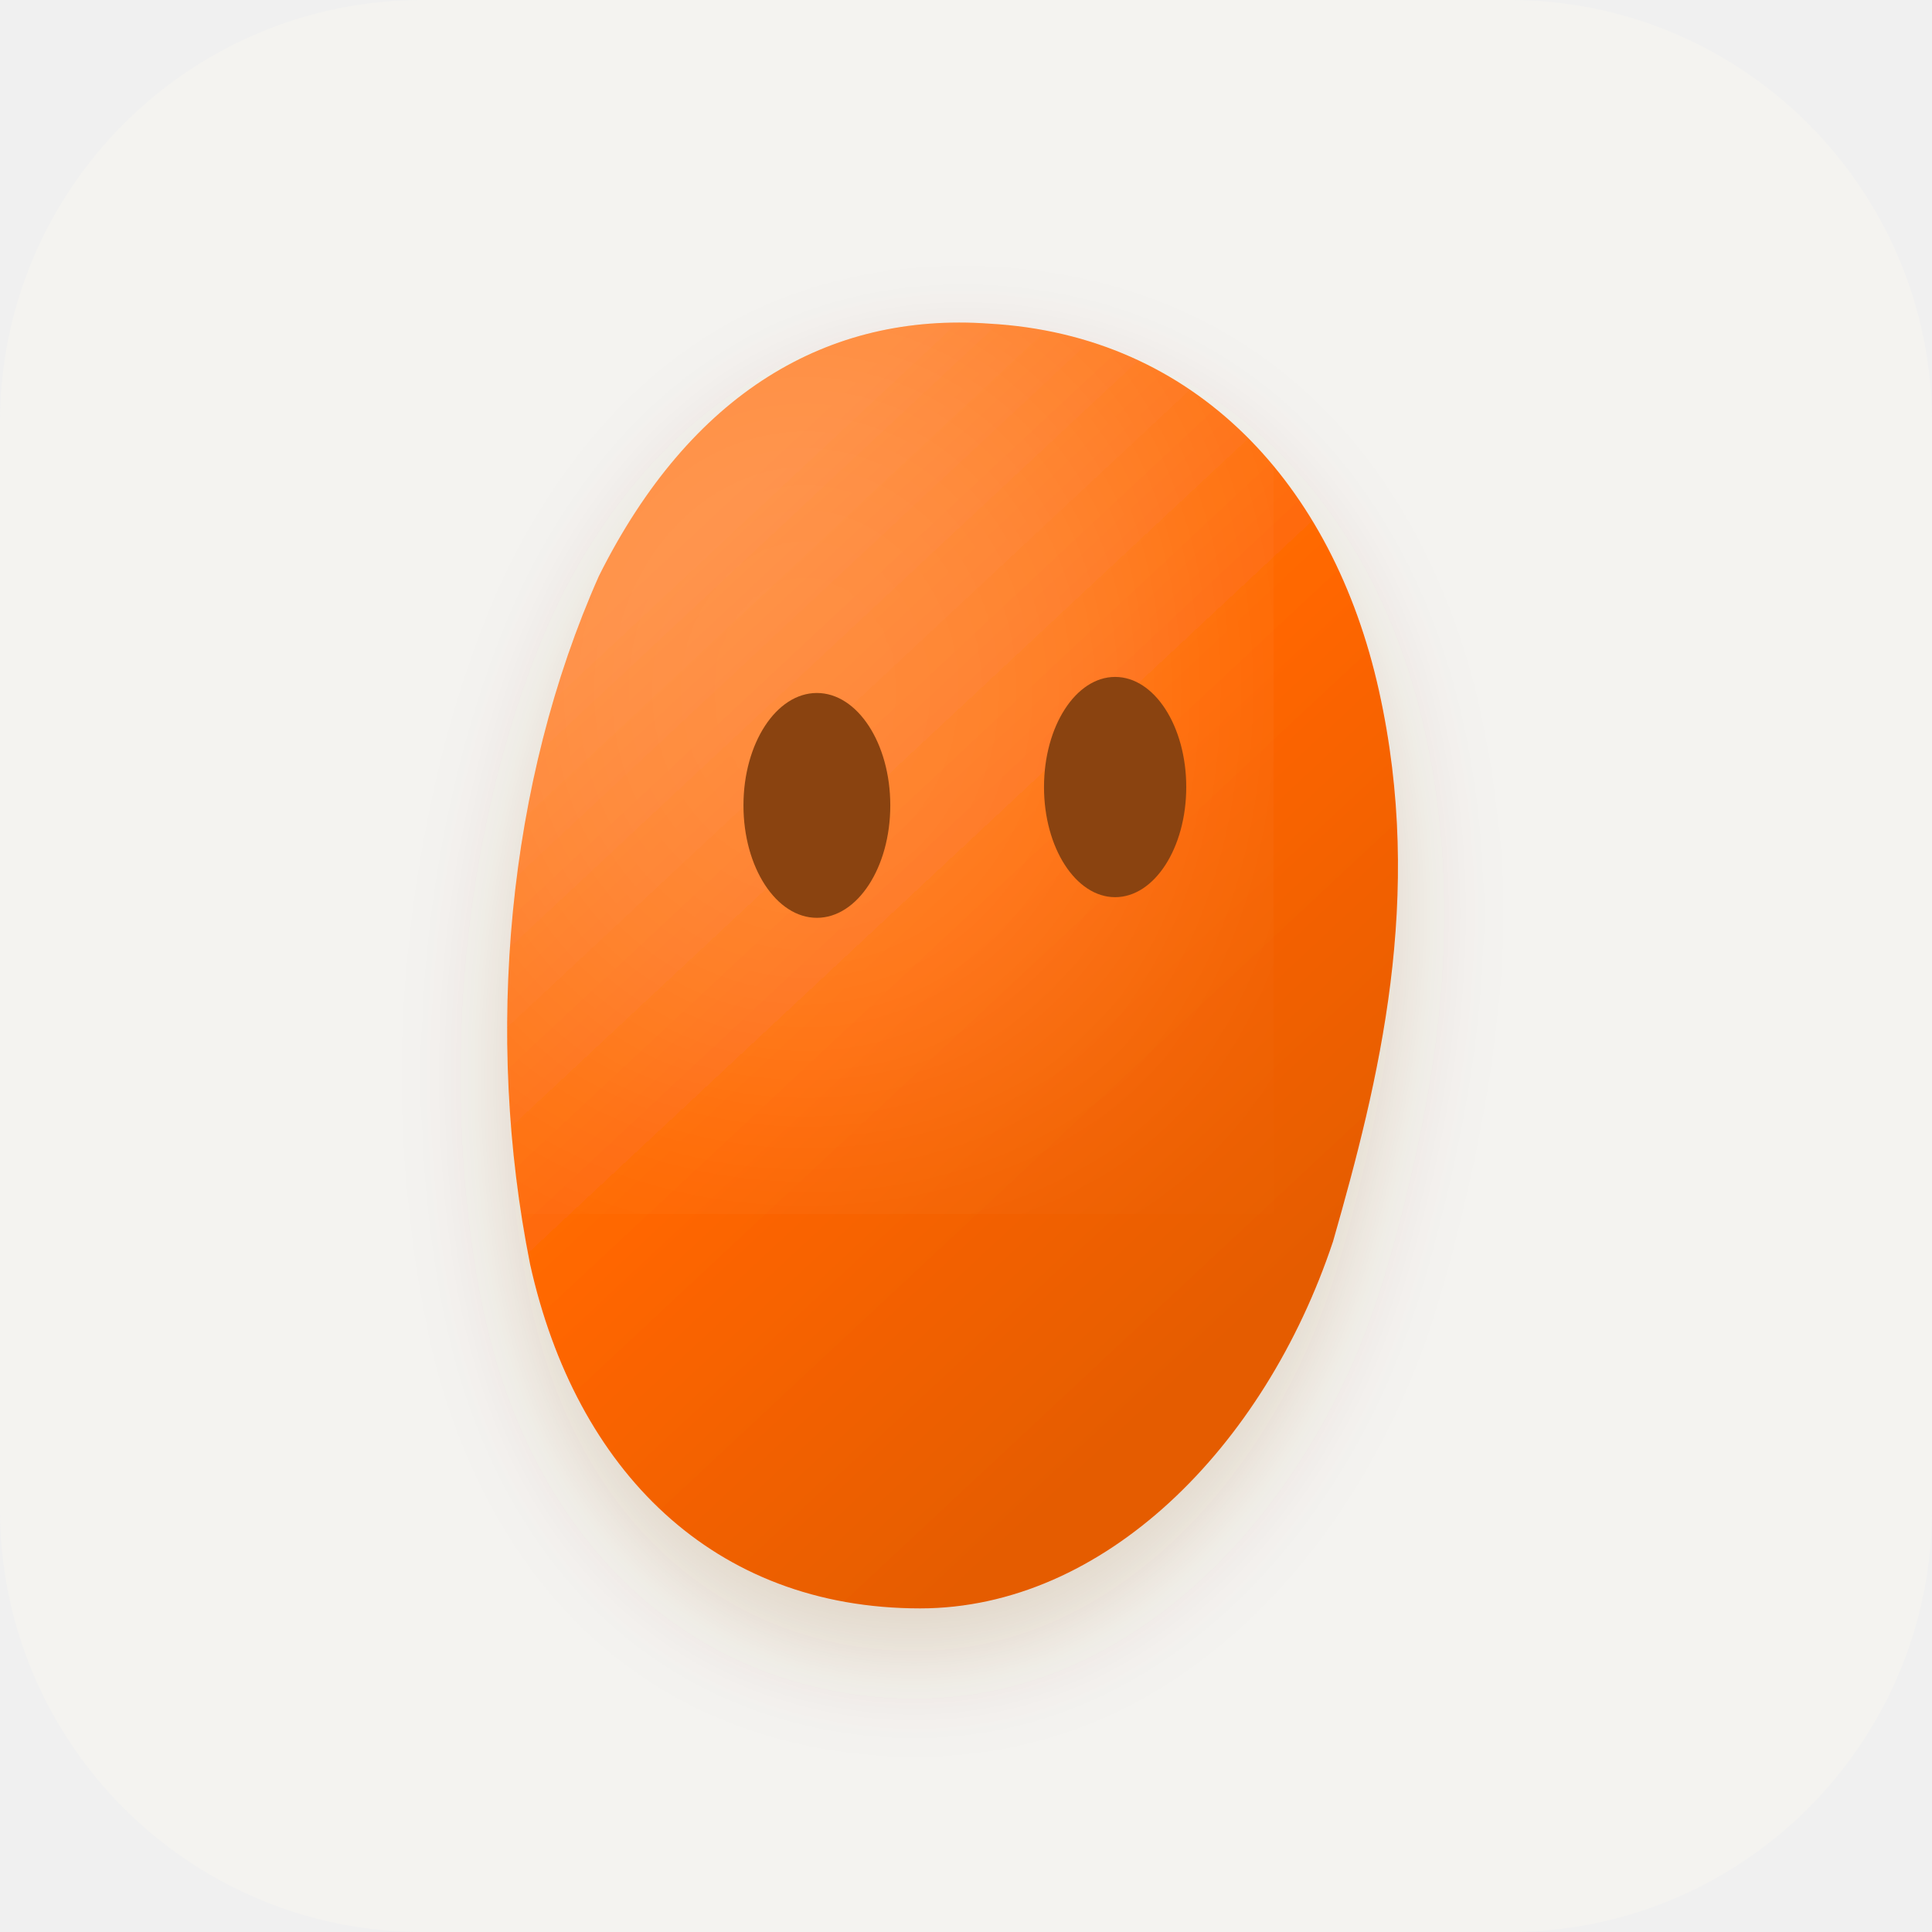
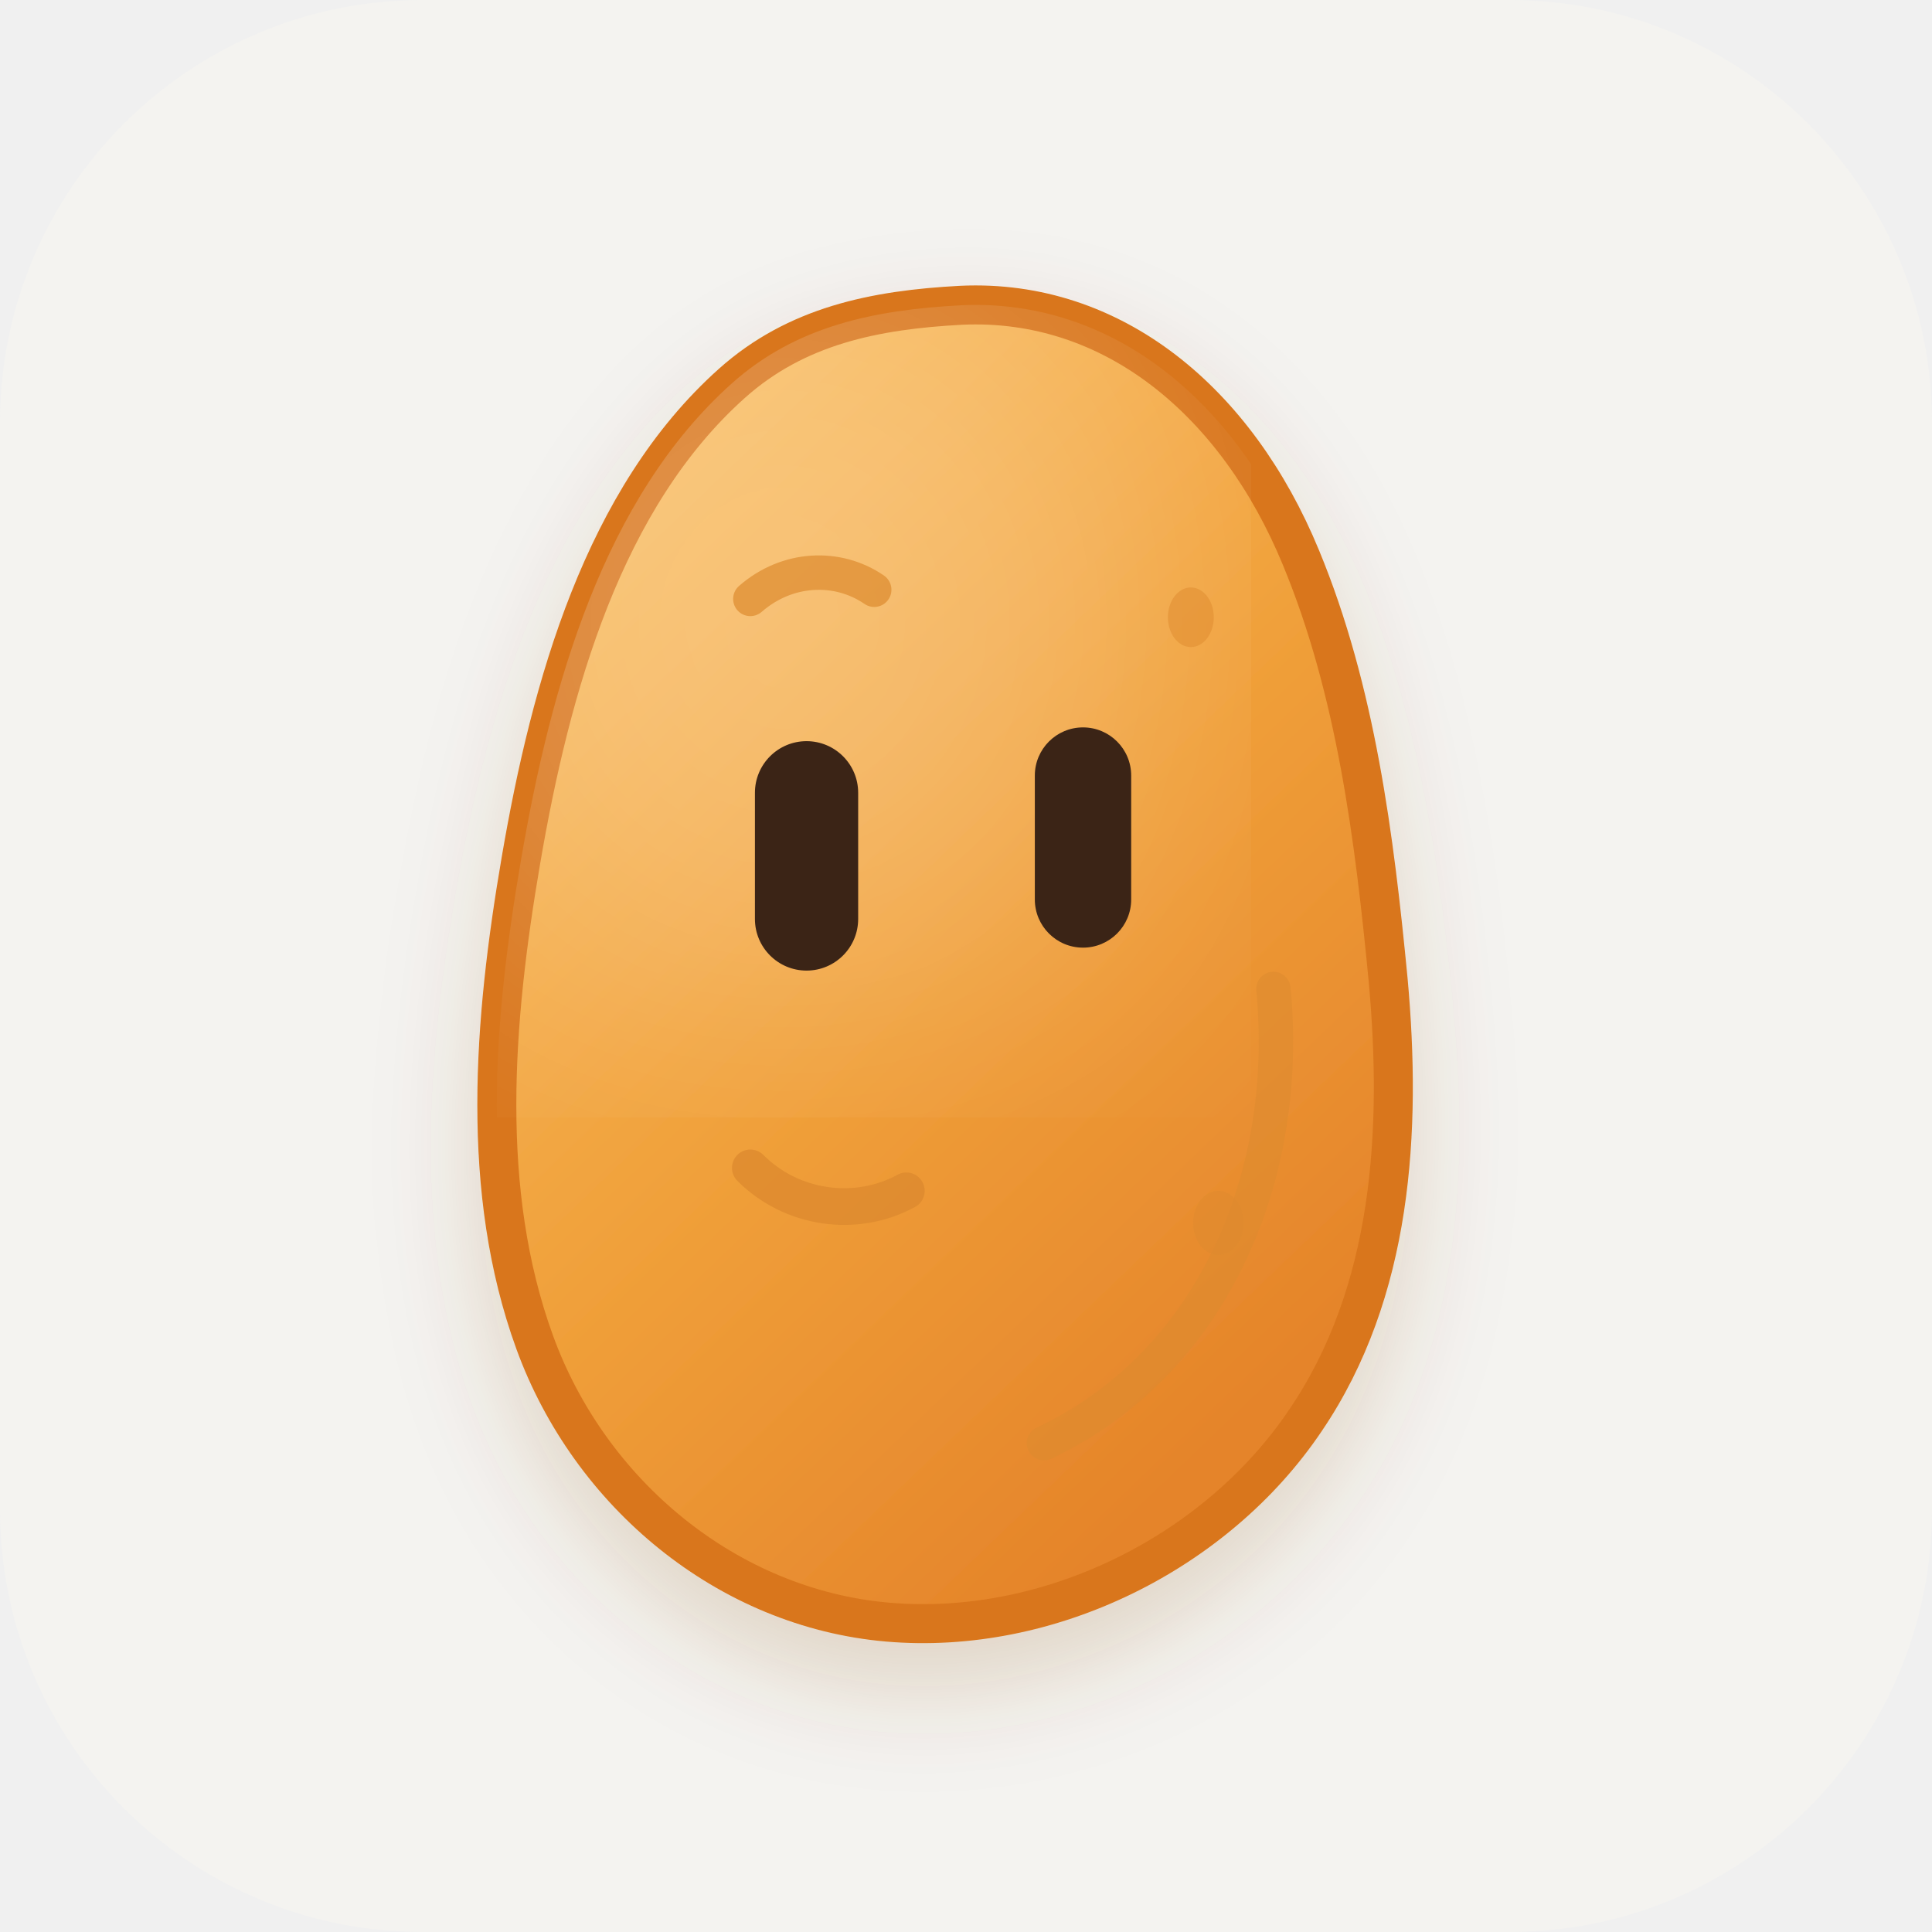
<svg xmlns="http://www.w3.org/2000/svg" viewBox="0 0 64 64">
  <rect width="64" height="64" rx="14" fill="#F4F3F0" />
  <g transform="translate(7.68,7.68) scale(0.76)">
    <defs>
-       <linearGradient id="shi2" x1="24%" y1="14%" x2="70%" y2="86%">
-         <stop offset="0" stop-color="#FF8533" />
-         <stop offset="0.5" stop-color="#FF6600" />
-         <stop offset="1" stop-color="#E55C00" />
+       <linearGradient id="shi2" x1="22%" y1="10%" x2="74%" y2="90%">
+         <stop offset="0" stop-color="#F8BA5E" />
+         <stop offset="0.5" stop-color="#F0A03A" />
+         <stop offset="1" stop-color="#E5842A" />
      </linearGradient>
      <filter id="bli2">
        <feGaussianBlur stdDeviation="7" />
      </filter>
      <filter id="dpi2" x="-35%" y="-35%" width="180%" height="180%">
        <feDropShadow dx="0" dy="2" stdDeviation="2.2" flood-color="#8A4310" flood-opacity="0.18" />
      </filter>
      <clipPath id="cpi2">
-         <path d="M33,4 C42,4.5 48,11 50,20 C52,29 50,37 48,44 C45,53 38,60 30,60 C21,60 15,54 13,45 C11,35 12,24 16,15 C20,7 26,3.5 33,4 Z" />
+         <path d="M31.8,3.2 C38.4,2.9 43.8,7.4 46.6,14.2 C49.0,20.0 49.8,26.4 50.4,32.6 C51.0,39.2 50.6,46.2 46.8,51.8 C42.9,57.6 35.6,61.2 28.6,60.6 C21.6,60.0 15.6,55.0 13.2,48.4 C10.8,41.8 11.4,34.4 12.6,27.4 C13.9,19.8 16.2,11.6 21.8,6.6 C24.6,4.1 28.0,3.4 31.8,3.2 Z" />
      </clipPath>
    </defs>
-     <path d="M33,4 C42,4.5 48,11 50,20 C52,29 50,37 48,44 C45,53 38,60 30,60 C21,60 15,54 13,45 C11,35 12,24 16,15 C20,7 26,3.5 33,4 Z" fill="url(#shi2)" filter="url(#dpi2)" />
+     <path d="M31.8,3.2 C38.4,2.9 43.8,7.4 46.6,14.2 C49.0,20.0 49.8,26.4 50.4,32.6 C51.0,39.2 50.6,46.2 46.8,51.8 C42.9,57.6 35.6,61.2 28.6,60.6 C21.6,60.0 15.6,55.0 13.2,48.4 C10.8,41.8 11.4,34.4 12.6,27.4 C13.9,19.8 16.2,11.6 21.8,6.6 C24.6,4.1 28.0,3.4 31.8,3.2 Z" fill="url(#shi2)" stroke="#D9761C" stroke-width="1.7" stroke-linejoin="round" filter="url(#dpi2)" />
    <g clip-path="url(#cpi2)">
-       <ellipse cx="25" cy="20" rx="17" ry="19" fill="#FFFFFF" opacity="0.15" filter="url(#bli2)" />
+       <ellipse cx="24" cy="17" rx="17" ry="18" fill="#FFFFFF" opacity="0.20" filter="url(#bli2)" />
    </g>
-     <ellipse cx="25.5" cy="25" rx="3.2" ry="4.9" fill="#8A4310" />
-     <ellipse cx="38.5" cy="24.2" rx="3.1" ry="4.8" fill="#8A4310" />
+     <rect x="22.8" y="22.2" width="4.5" height="10.0" rx="2.25" fill="#3B2416" />
+     <rect x="35.0" y="21.6" width="4.2" height="9.6" rx="2.1" fill="#3B2416" />
+     <path d="M45.4,33.0 C46.2,41.4 42.6,49.4 35.4,52.8" fill="none" stroke="#DD8A2E" stroke-width="1.5" stroke-linecap="round" opacity="0.55" />
+     <path d="M22.6,40.8 C24.4,42.6 27.2,43.0 29.4,41.8" fill="none" stroke="#DD8A2E" stroke-width="1.6" stroke-linecap="round" opacity="0.8" />
+     <path d="M22.6,16.0 C24.2,14.6 26.4,14.5 28.0,15.6" fill="none" stroke="#DD8A2E" stroke-width="1.5" stroke-linecap="round" opacity="0.7" />
+     <ellipse cx="41.8" cy="16.8" rx="1.0" ry="1.3" fill="#DD8A2E" opacity="0.5" />
+     <ellipse cx="43.0" cy="43.2" rx="1.1" ry="1.4" fill="#DD8A2E" opacity="0.45" />
  </g>
</svg>
